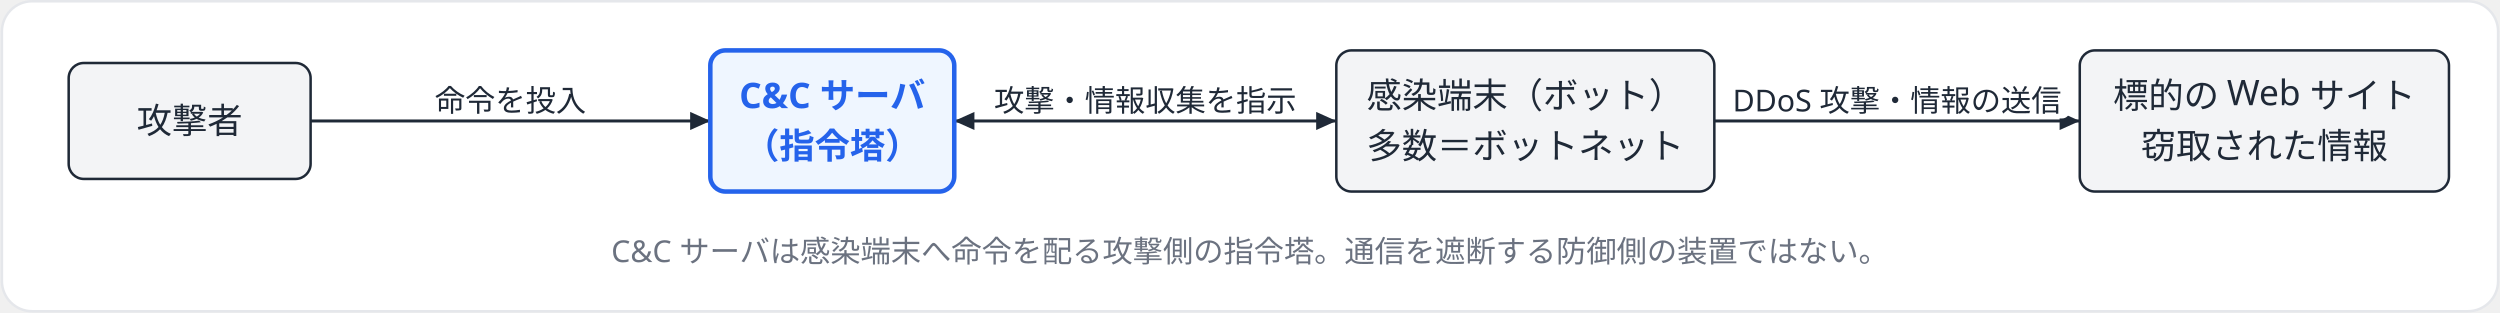
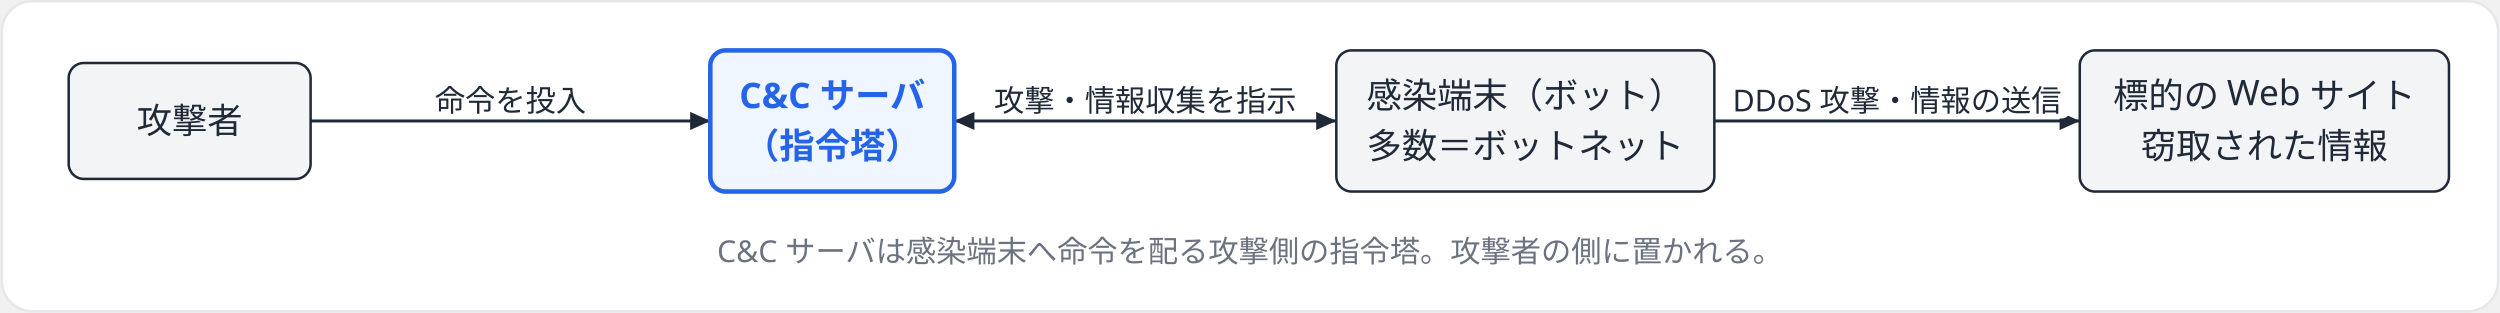
<svg xmlns="http://www.w3.org/2000/svg" width="640" height="80" viewBox="0 0 991.5 124" role="img">
  <rect x="0.5" y="0.5" width="990.5" height="123" rx="12" fill="#ffffff" stroke="#e5e7eb" stroke-width="1" />
  <g transform="translate(20 20)">
    <polyline points="103,28 261.6,28" fill="none" stroke="#1f2937" stroke-width="1.2" stroke-linejoin="round" />
    <polygon points="261.6,28 253.6,31.6 253.6,24.4" fill="#1f2937" />
    <polyline points="358.4,28 510,28" fill="none" stroke="#1f2937" stroke-width="1.2" stroke-linejoin="round" />
    <polygon points="510,28 502,31.6 502,24.4" fill="#1f2937" />
    <polygon points="358.4,28 366.4,24.4 366.4,31.6" fill="#1f2937" />
    <polyline points="660,28 805,28" fill="none" stroke="#1f2937" stroke-width="1.2" stroke-linejoin="round" />
    <polygon points="805,28 797,31.6 797,24.4" fill="#1f2937" />
    <rect x="7" y="5" width="96" height="46" rx="6" fill="#f3f4f6" stroke="#1f2937" stroke-width="1" />
    <text x="55" y="32.9" font-family="Hiragino Sans, Hiragino Kaku Gothic ProN, Noto Sans JP, Yu Gothic, Meiryo, sans-serif" font-size="14" fill="#1f2937" text-anchor="middle">攻撃者</text>
    <rect x="261.6" y="0" width="96.8" height="56" rx="6" fill="#eff6ff" stroke="#2563eb" stroke-width="1.8" />
    <text x="310" y="22.9" font-family="Hiragino Sans, Hiragino Kaku Gothic ProN, Noto Sans JP, Yu Gothic, Meiryo, sans-serif" font-size="14" fill="#2563eb" text-anchor="middle" font-weight="600">C&amp;C サーバ</text>
    <text x="310" y="42.9" font-family="Hiragino Sans, Hiragino Kaku Gothic ProN, Noto Sans JP, Yu Gothic, Meiryo, sans-serif" font-size="14" fill="#2563eb" text-anchor="middle" font-weight="600">（指令塔）</text>
    <rect x="510" y="0" width="150" height="56" rx="6" fill="#f3f4f6" stroke="#1f2937" stroke-width="1" />
    <text x="585" y="22.9" font-family="Hiragino Sans, Hiragino Kaku Gothic ProN, Noto Sans JP, Yu Gothic, Meiryo, sans-serif" font-size="14" fill="#1f2937" text-anchor="middle">感染端末（ボット）</text>
    <text x="585" y="42.9" font-family="Hiragino Sans, Hiragino Kaku Gothic ProN, Noto Sans JP, Yu Gothic, Meiryo, sans-serif" font-size="14" fill="#1f2937" text-anchor="middle">多数＝ボットネット</text>
    <rect x="805" y="0" width="146.5" height="56" rx="6" fill="#f3f4f6" stroke="#1f2937" stroke-width="1" />
    <text x="878.25" y="22.9" font-family="Hiragino Sans, Hiragino Kaku Gothic ProN, Noto Sans JP, Yu Gothic, Meiryo, sans-serif" font-size="14" fill="#1f2937" text-anchor="middle">標的の Web サイト</text>
    <text x="878.25" y="42.9" font-family="Hiragino Sans, Hiragino Kaku Gothic ProN, Noto Sans JP, Yu Gothic, Meiryo, sans-serif" font-size="14" fill="#1f2937" text-anchor="middle">窃取された情報</text>
    <rect x="148.3" y="11" width="68" height="16" rx="3" fill="#ffffff" />
    <text x="182.3" y="24.2" font-family="Hiragino Sans, Hiragino Kaku Gothic ProN, Noto Sans JP, Yu Gothic, Meiryo, sans-serif" font-size="12" fill="#1f2937" text-anchor="middle">命令を投入</text>
    <rect x="370.2" y="11" width="128" height="16" rx="3" fill="#ffffff" />
    <text x="434.2" y="24.2" font-family="Hiragino Sans, Hiragino Kaku Gothic ProN, Noto Sans JP, Yu Gothic, Meiryo, sans-serif" font-size="12" fill="#1f2937" text-anchor="middle">攻撃・情報収集を指示</text>
    <rect x="664" y="11" width="137" height="16" rx="3" fill="#ffffff" />
    <text x="732.5" y="24.2" font-family="Hiragino Sans, Hiragino Kaku Gothic ProN, Noto Sans JP, Yu Gothic, Meiryo, sans-serif" font-size="12" fill="#1f2937" text-anchor="middle">DDoS 攻撃・情報の送信</text>
  </g>
-   <text x="495.75" y="104" font-family="Hiragino Sans, Hiragino Kaku Gothic ProN, Noto Sans JP, Yu Gothic, Meiryo, sans-serif" font-size="12" fill="#6b7280" text-anchor="middle">C&amp;C サーバは感染端末へ命令を配る攻撃側の指令塔。通信を遮断する防御側の装置ではない。</text>
+   <text x="495.75" y="104" font-family="Hiragino Sans, Hiragino Kaku Gothic ProN, Noto Sans JP, Yu Gothic, Meiryo, sans-serif" font-size="12" fill="#6b7280" text-anchor="middle">C&amp;C サーバは感染端末へ命令を配る攻撃側の指令塔。攻撃者の側に置かれる。</text>
</svg>
